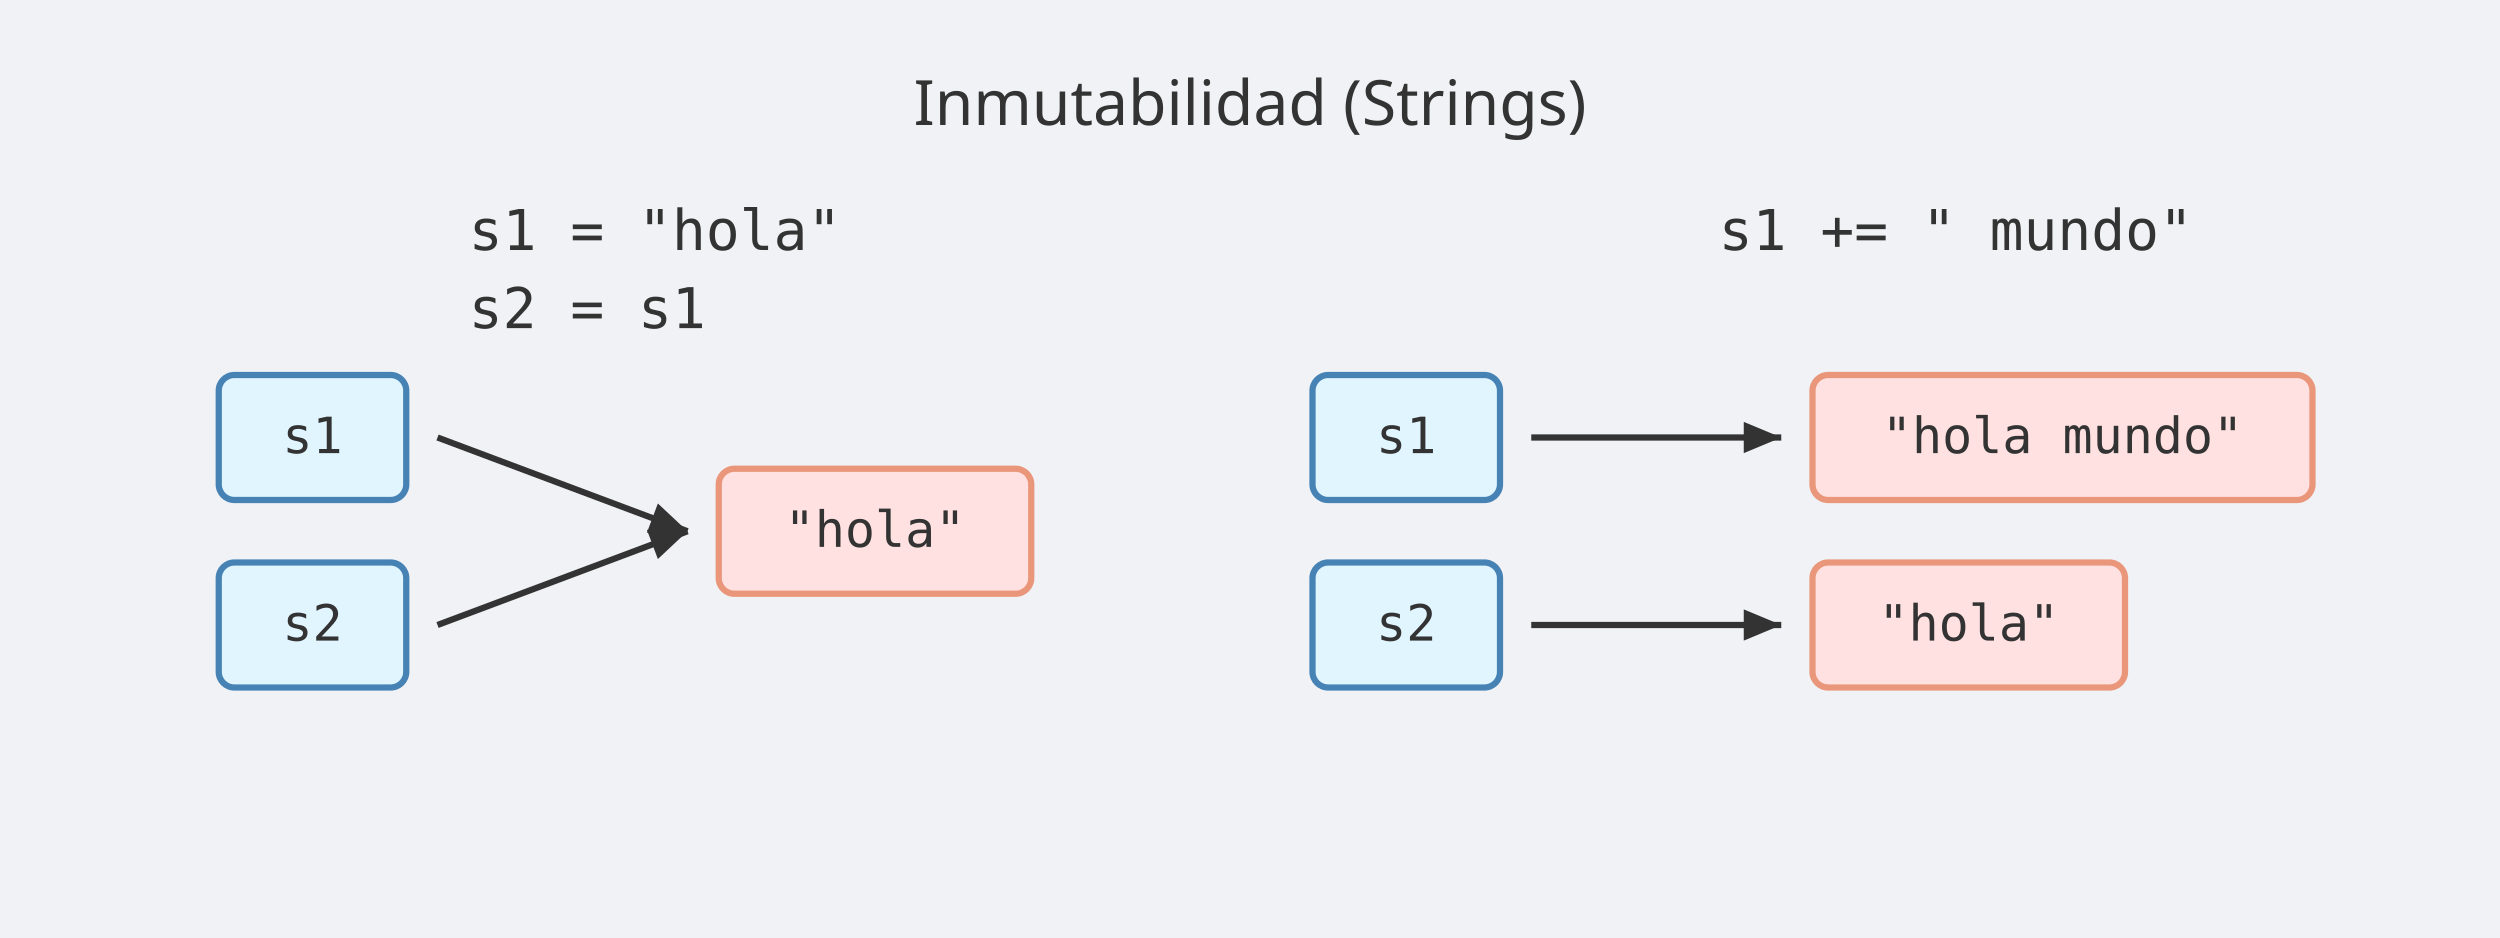
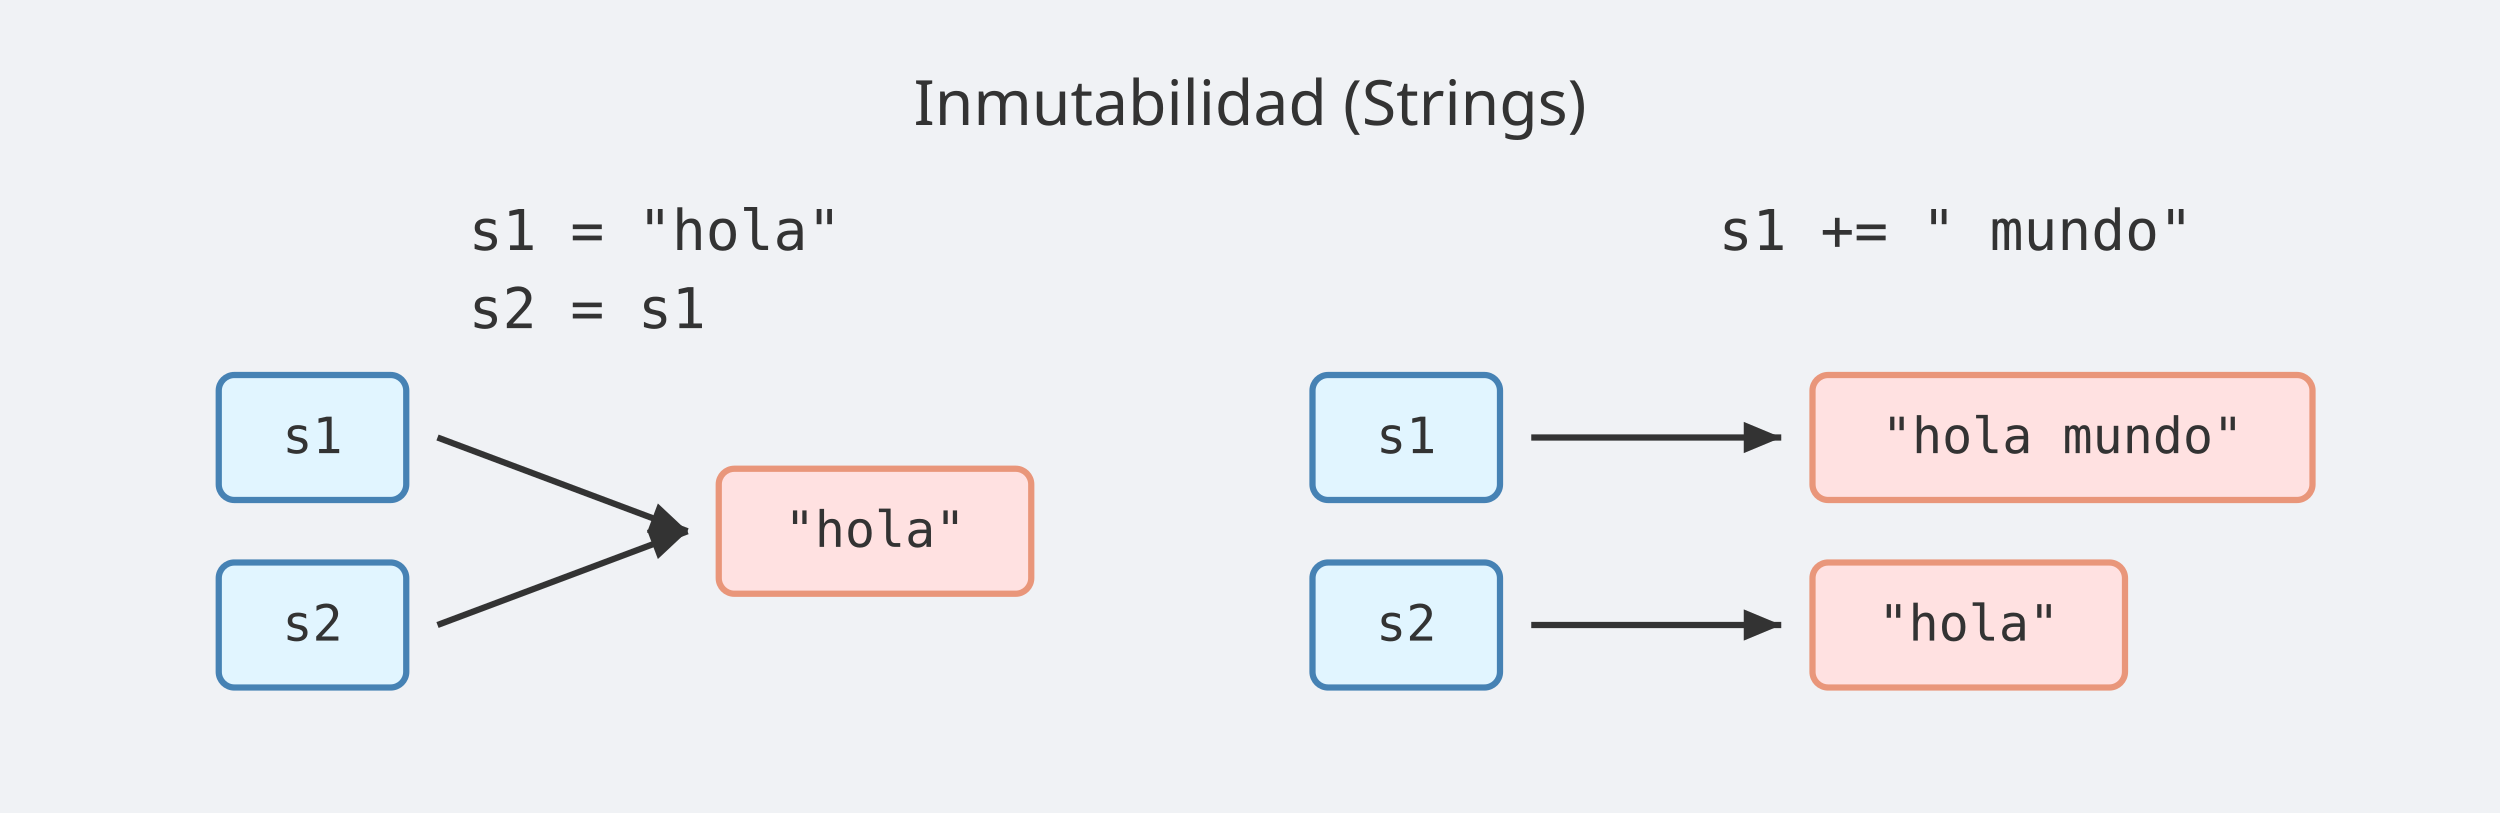
- <svg xmlns="http://www.w3.org/2000/svg" viewBox="0 0 800 300">
+ <svg xmlns="http://www.w3.org/2000/svg" viewBox="0 0 800 260">
  <defs>
    <style>
      .title { font-family: ui-sans-serif, system-ui, sans-serif; font-size: 20px; text-anchor: middle; fill: #333333; }
      .code { font-family: menlo, consola, 'DejaVu Sans Mono'; font-size: 16px; fill: #333333; text-anchor: middle; }
      .code-example { font-family: menlo, consola, 'DejaVu Sans Mono'; font-size: 18px; fill: #333333; text-anchor: start; }
      .variable-node { fill: #e1f5ff; stroke: #4682b4; stroke-width: 2; }
      .value-node { fill: #ffe1e1; stroke: #e9967a; stroke-width: 2; }
      .arrow { stroke: #333333; stroke-width: 2; marker-end: url(#arrowhead); }
      .note { font-family: ui-sans-serif, system-ui, sans-serif; font-size: 14px; fill: #666666; text-anchor: middle; font-style: italic; }
    </style>
    <marker id="arrowhead" markerWidth="6" markerHeight="5" refX="6" refY="2.5" orient="auto">
      <polygon points="0 0, 6 2.5, 0 5" fill="#333333" />
    </marker>
  </defs>
  <rect width="800" height="400" fill="#f0f2f5" />
  <text x="400" y="40" class="title">Inmutabilidad (Strings)</text>
  <g transform="translate(50, 100)">
    <text x="100" y="-20" class="code-example" text-anchor="left">s1 = "hola"</text>
    <text x="100" y="5" class="code-example" text-anchor="left">s2 = s1</text>
    <rect x="20" y="20" width="60" height="40" rx="5" class="variable-node" />
    <text x="50" y="45" class="code" text-anchor="middle">s1</text>
    <rect x="20" y="80" width="60" height="40" rx="5" class="variable-node" />
    <text x="50" y="105" class="code" text-anchor="middle">s2</text>
    <path d="M 90 40 L 170 70" class="arrow" />
    <path d="M 90 100 L 170 70" class="arrow" />
    <rect x="180" y="50" width="100" height="40" rx="5" class="value-node" />
    <text x="230" y="75" class="code" text-anchor="middle">"hola"</text>
  </g>
  <g transform="translate(400, 100)">
    <text x="150" y="-20" class="code-example">s1 += " mundo"</text>
    <rect x="20" y="20" width="60" height="40" rx="5" class="variable-node" />
    <text x="50" y="45" class="code" text-anchor="middle">s1</text>
    <rect x="20" y="80" width="60" height="40" rx="5" class="variable-node" />
    <text x="50" y="105" class="code" text-anchor="middle">s2</text>
    <path d="M 90 40 L 170 40" class="arrow" />
    <path d="M 90 100 L 170 100" class="arrow" />
    <rect x="180" y="20" width="160" height="40" rx="5" class="value-node" />
    <text x="260" y="45" class="code" text-anchor="middle">"hola mundo"</text>
    <rect x="180" y="80" width="100" height="40" rx="5" class="value-node" />
    <text x="230" y="105" class="code" text-anchor="middle">"hola"</text>
  </g>
</svg>
